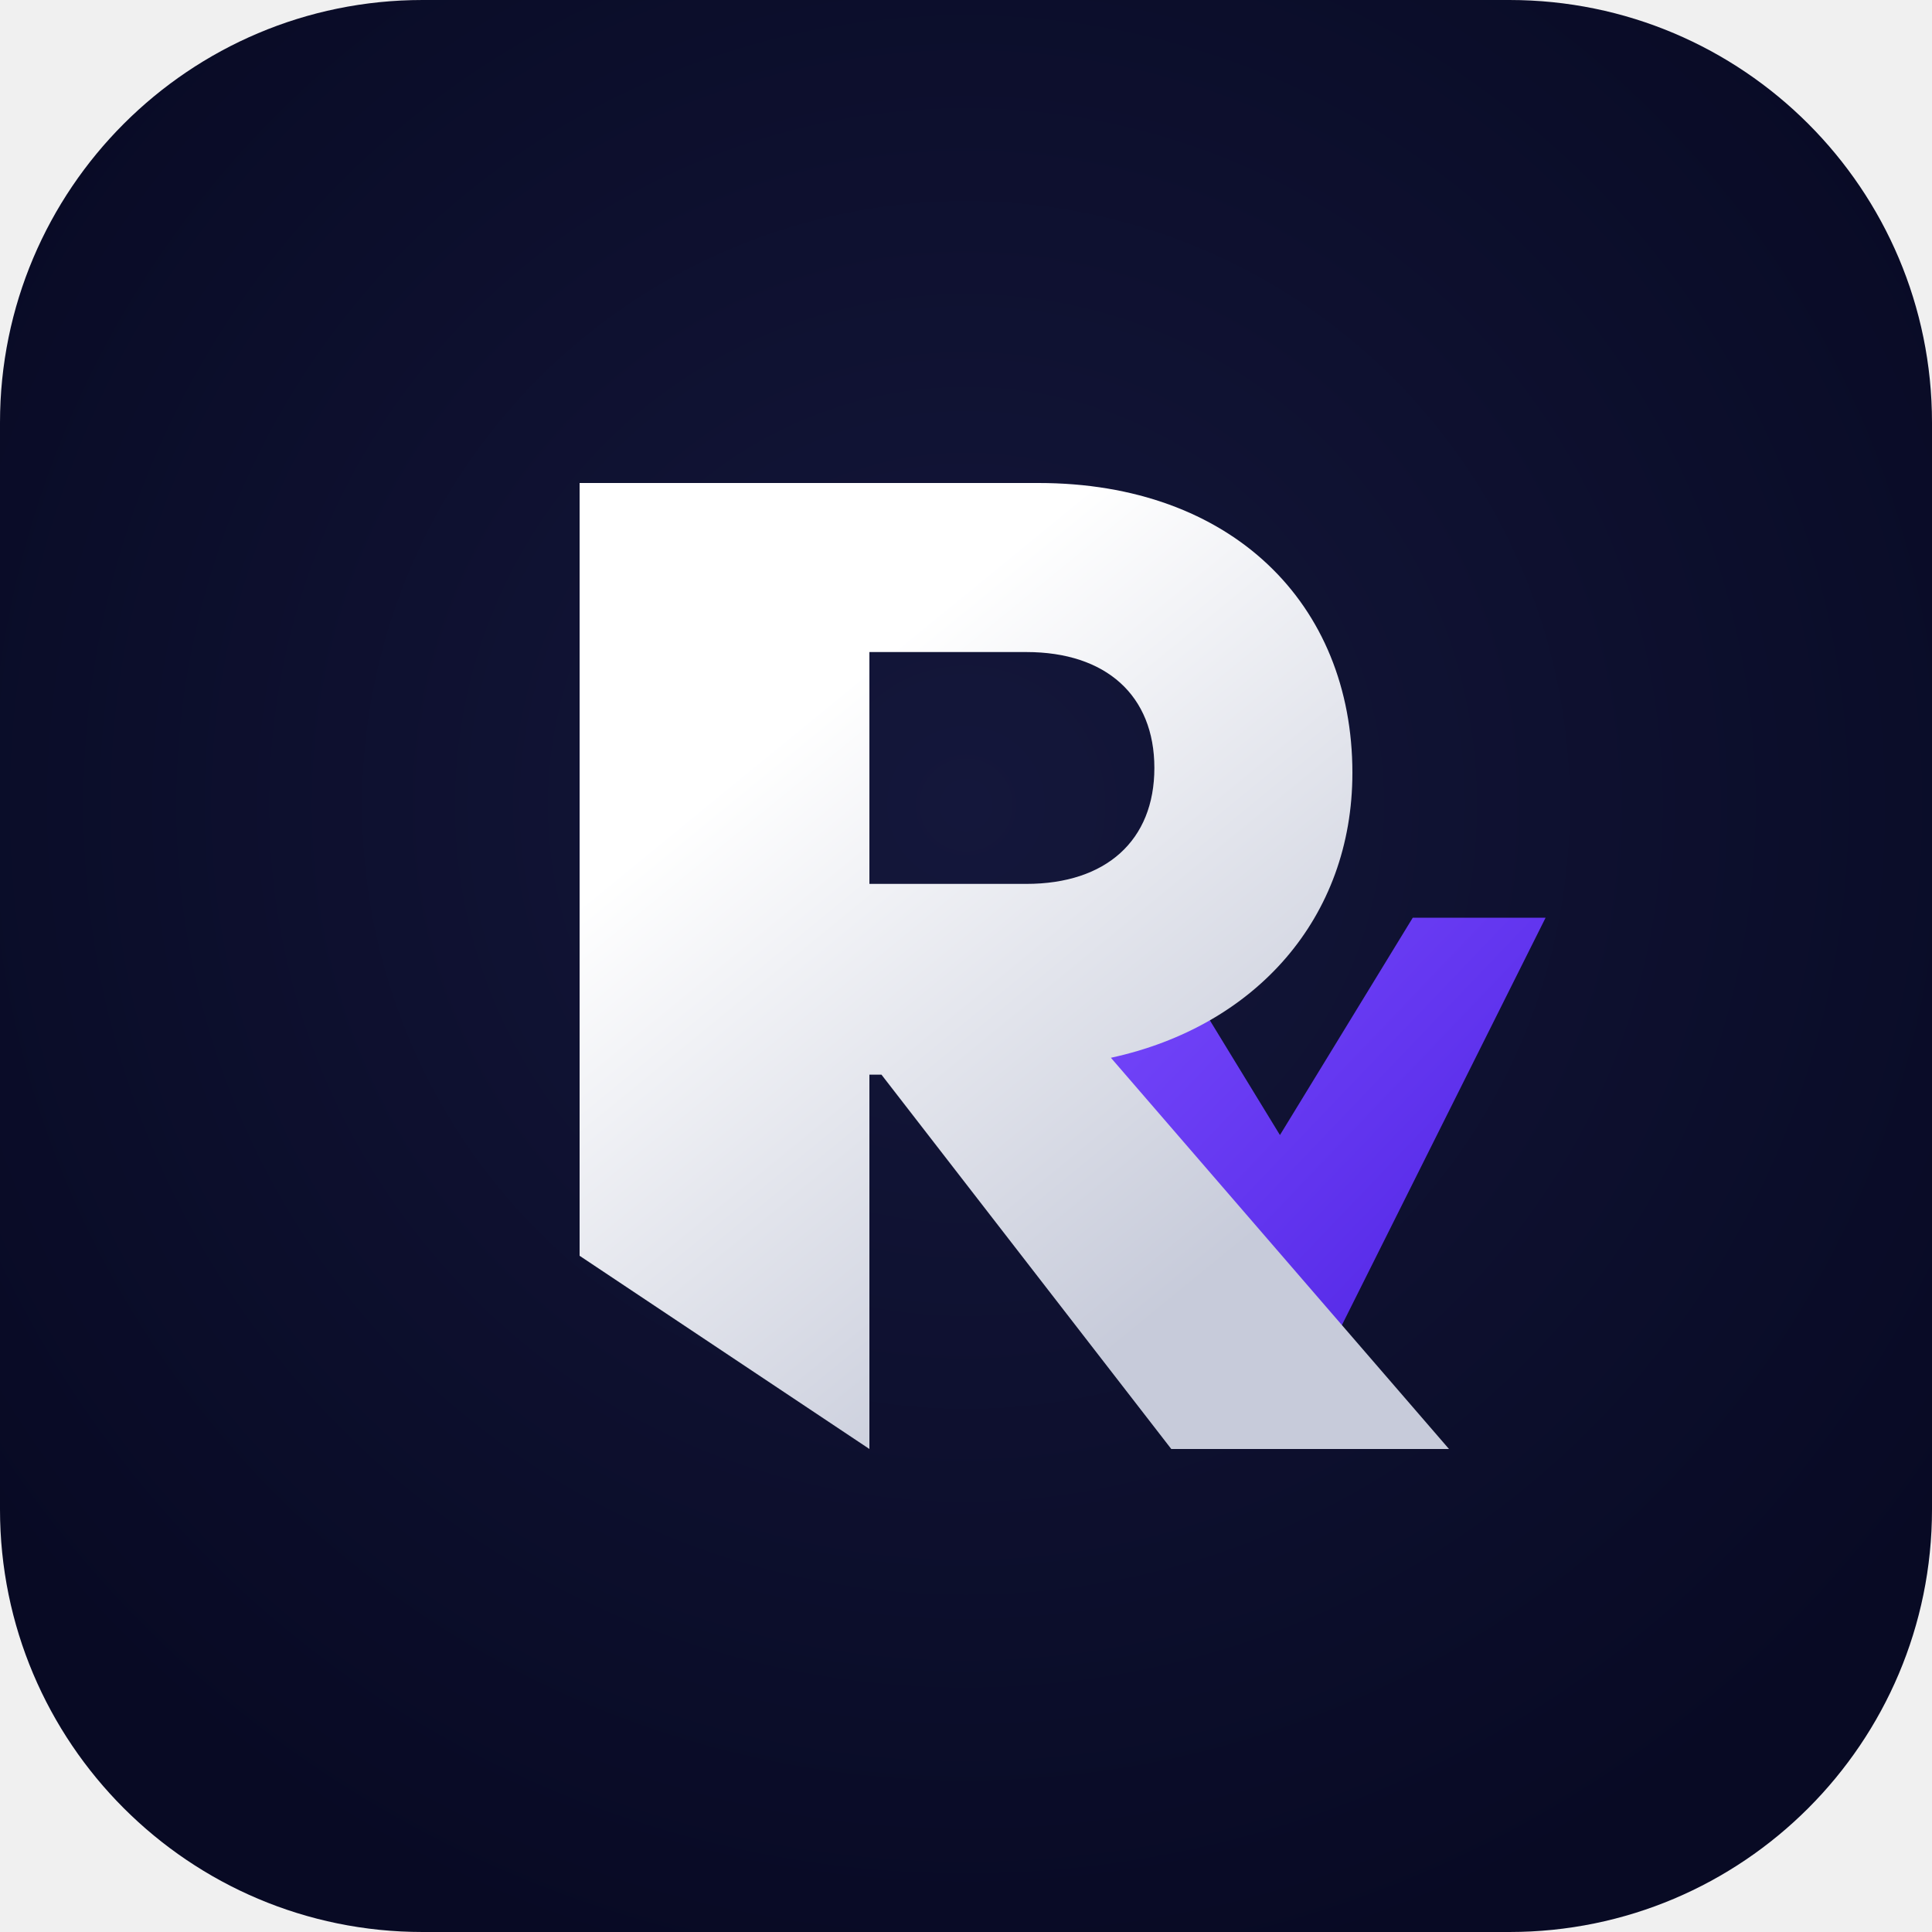
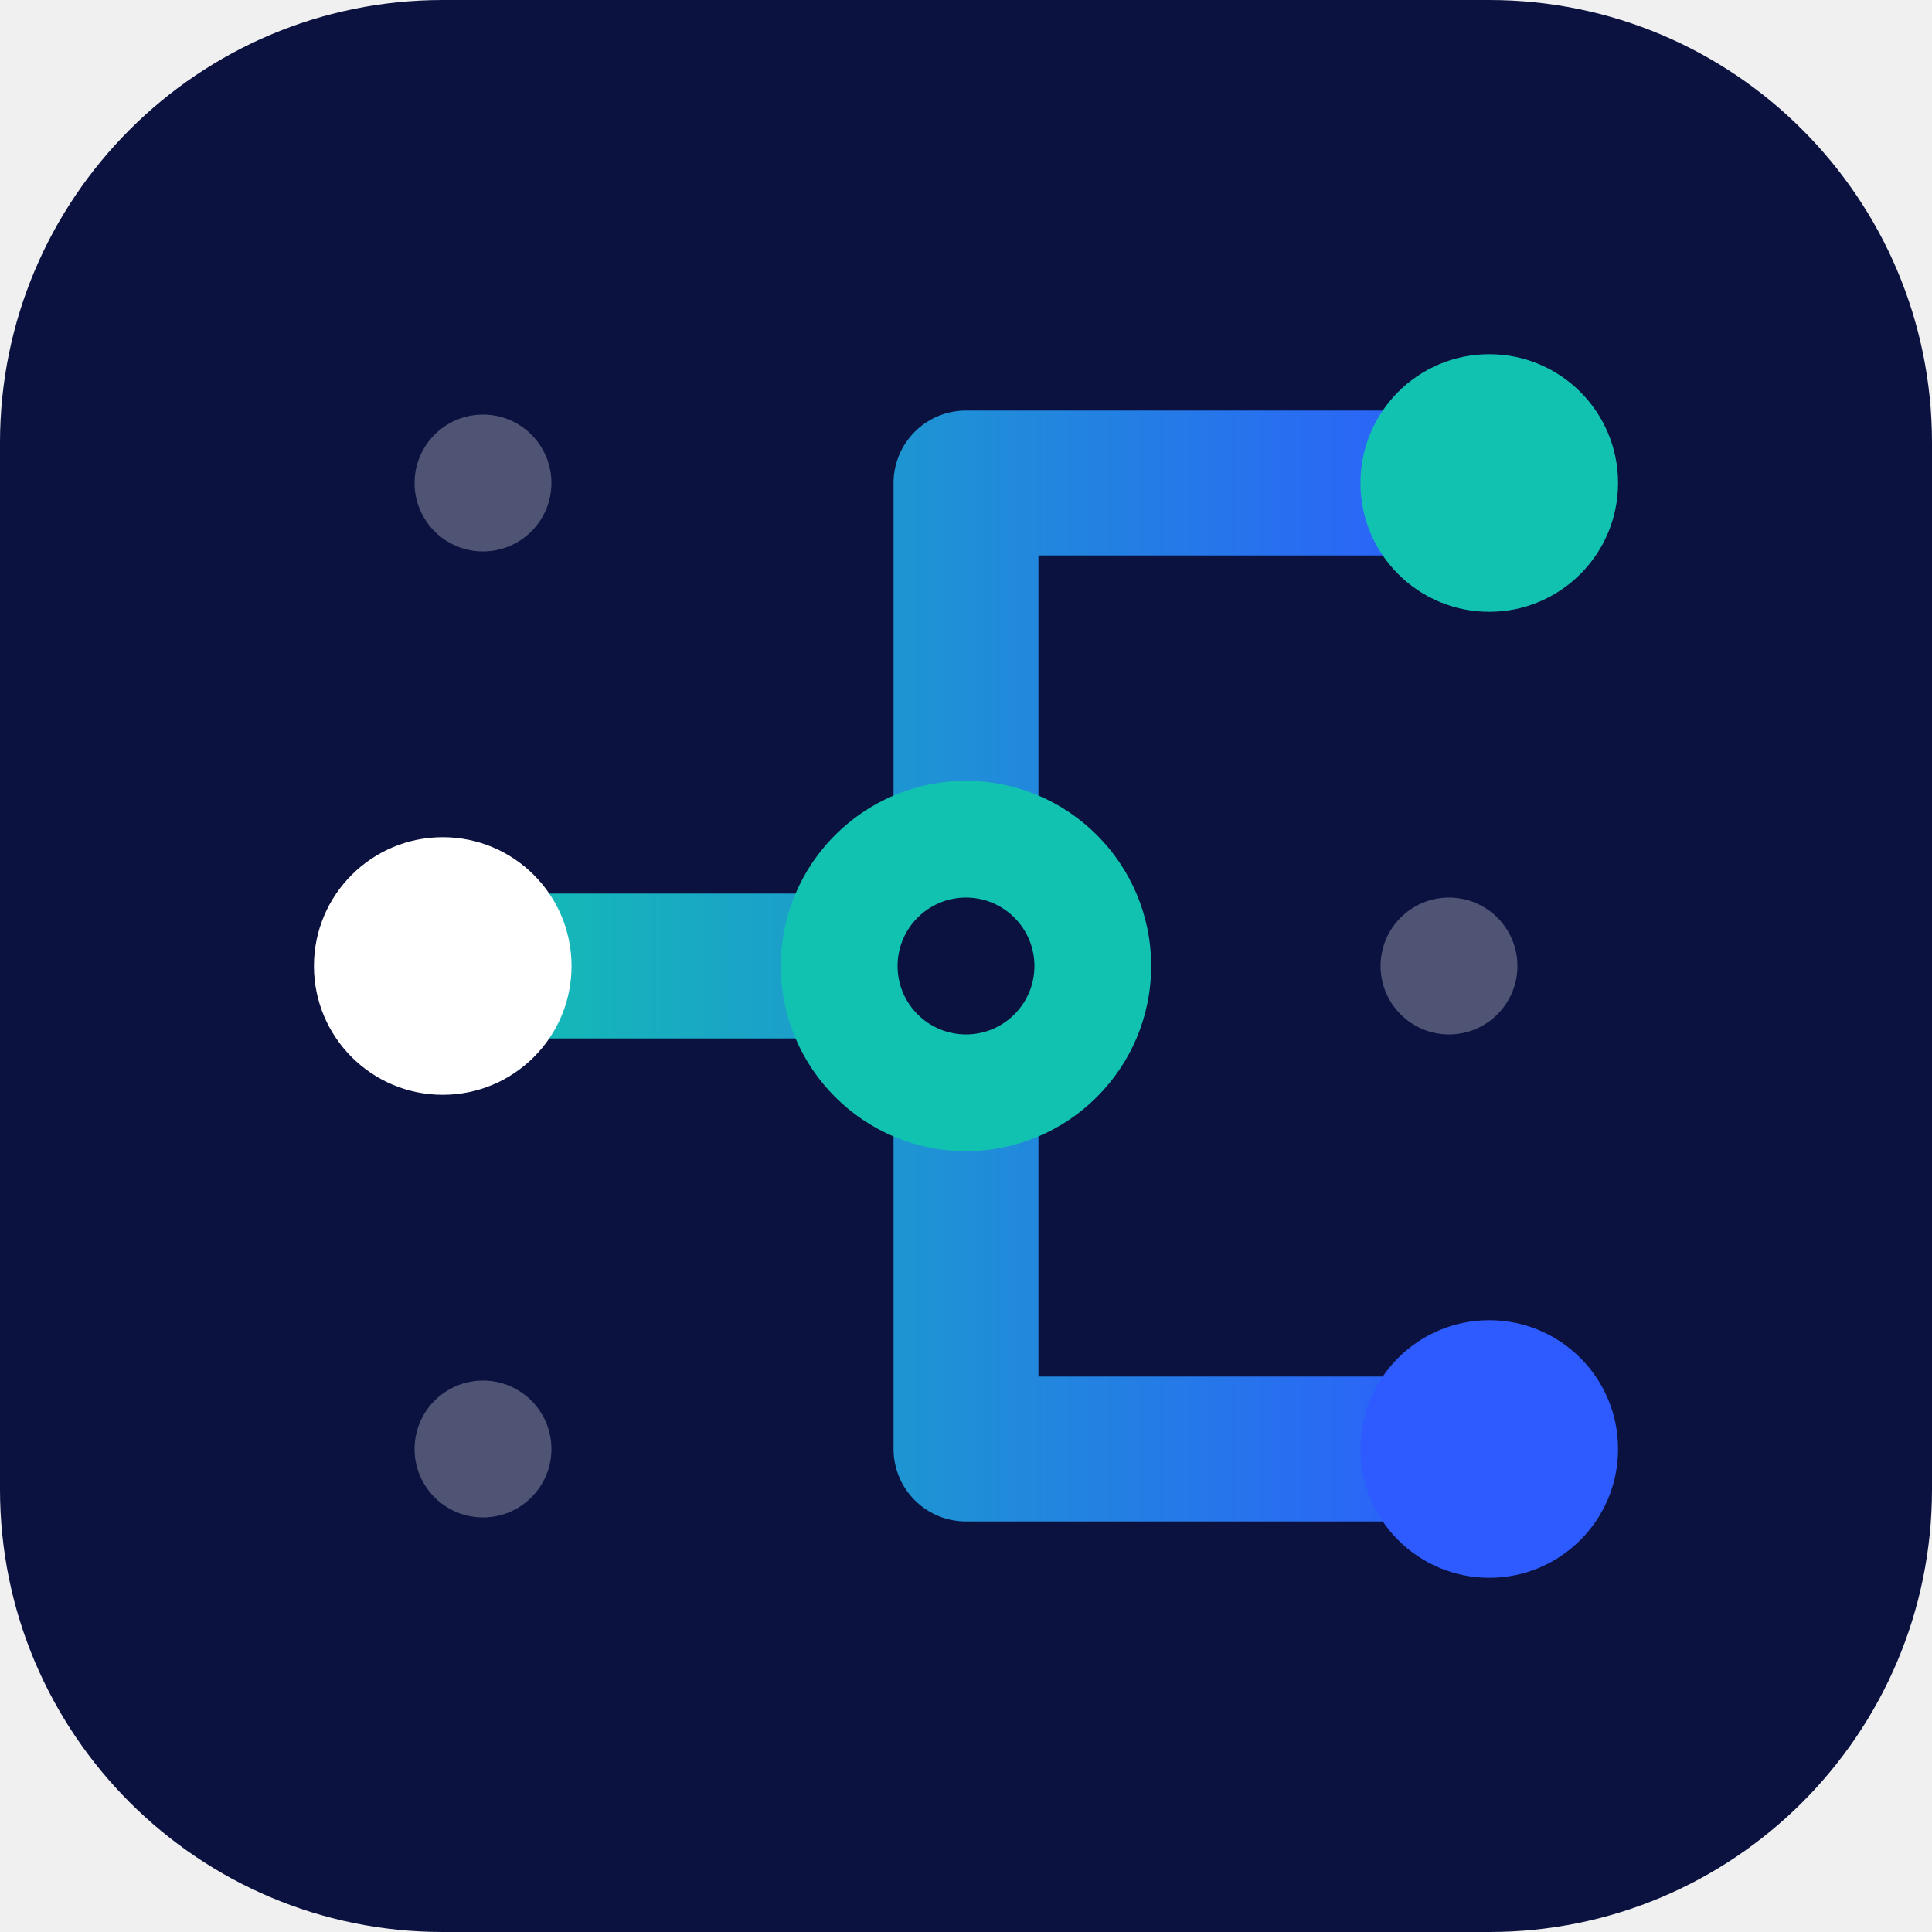
- <svg xmlns="http://www.w3.org/2000/svg" viewBox="0 0 48 48" width="48" height="48">
+ <svg xmlns="http://www.w3.org/2000/svg" viewBox="0 0 48 48" fill="none" role="img" aria-label="USOPGRID">
  <defs>
-     <radialGradient id="rvTile" cx="24" cy="20" r="30" gradientUnits="userSpaceOnUse">
-       <stop offset="0" stop-color="#14173B" />
-       <stop offset="1" stop-color="#080A24" />
-     </radialGradient>
-     <linearGradient id="rvR" x1="17" y1="14" x2="35" y2="36" gradientUnits="userSpaceOnUse">
-       <stop offset="0" stop-color="#FFFFFF" />
-       <stop offset="1" stop-color="#C7CBDA" />
-     </linearGradient>
-     <linearGradient id="rvV" x1="25" y1="22" x2="48" y2="44" gradientUnits="userSpaceOnUse">
-       <stop offset="0" stop-color="#7C4DFF" />
-       <stop offset="1" stop-color="#4A1FE0" />
+     <linearGradient id="r" x1="11" y1="24" x2="37" y2="24" gradientUnits="userSpaceOnUse">
+       <stop offset="0" stop-color="#12C2B0" />
+       <stop offset="1" stop-color="#2D5BFF" />
    </linearGradient>
  </defs>
-   <rect width="48" height="48" rx="10.5" fill="url(#rvTile)" />
-   <g transform="translate(9.6 9.6) scale(0.6)">
-     <path d="M25 22 L37 44 L48 22 L42.5 22 L37 31 L31.5 22 Z" fill="url(#rvV)" />
-     <path fill-rule="evenodd" clip-rule="evenodd" d="M8 4 H27 C35 4 40 9 40 16 C40 22 36 26.5 30 27.8 L44 44 H32.5 L20.5 28.5 H20 V44 H8 Z M20 11 H26.5 C29.8 11 31.8 12.8 31.8 15.8 C31.8 18.8 29.8 20.6 26.5 20.6 H20 Z M8 36 L20 44 L8 44 Z" fill="url(#rvR)" />
+   <rect width="48" height="48" rx="11" fill="#0B1240" />
+   <g fill="#FFFFFF" opacity=".28">
+     <circle cx="12" cy="12" r="1.7" />
+     <circle cx="24" cy="12" r="1.7" />
+     <circle cx="36" cy="12" r="1.7" />
+     <circle cx="12" cy="24" r="1.7" />
+     <circle cx="24" cy="24" r="1.7" />
+     <circle cx="36" cy="24" r="1.7" />
+     <circle cx="12" cy="36" r="1.7" />
+     <circle cx="24" cy="36" r="1.7" />
+     <circle cx="36" cy="36" r="1.7" />
  </g>
+   <path d="M11 24 H24 V12 H37 M24 24 V36 H37" stroke="url(#r)" stroke-width="3.6" stroke-linecap="round" stroke-linejoin="round" />
+   <circle cx="11" cy="24" r="3.2" fill="#FFFFFF" />
+   <circle cx="24" cy="24" r="4.6" fill="#12C2B0" />
+   <circle cx="24" cy="24" r="1.7" fill="#0B1240" />
+   <circle cx="37" cy="12" r="3.2" fill="#12C2B0" />
+   <circle cx="37" cy="36" r="3.2" fill="#2D5BFF" />
</svg>
